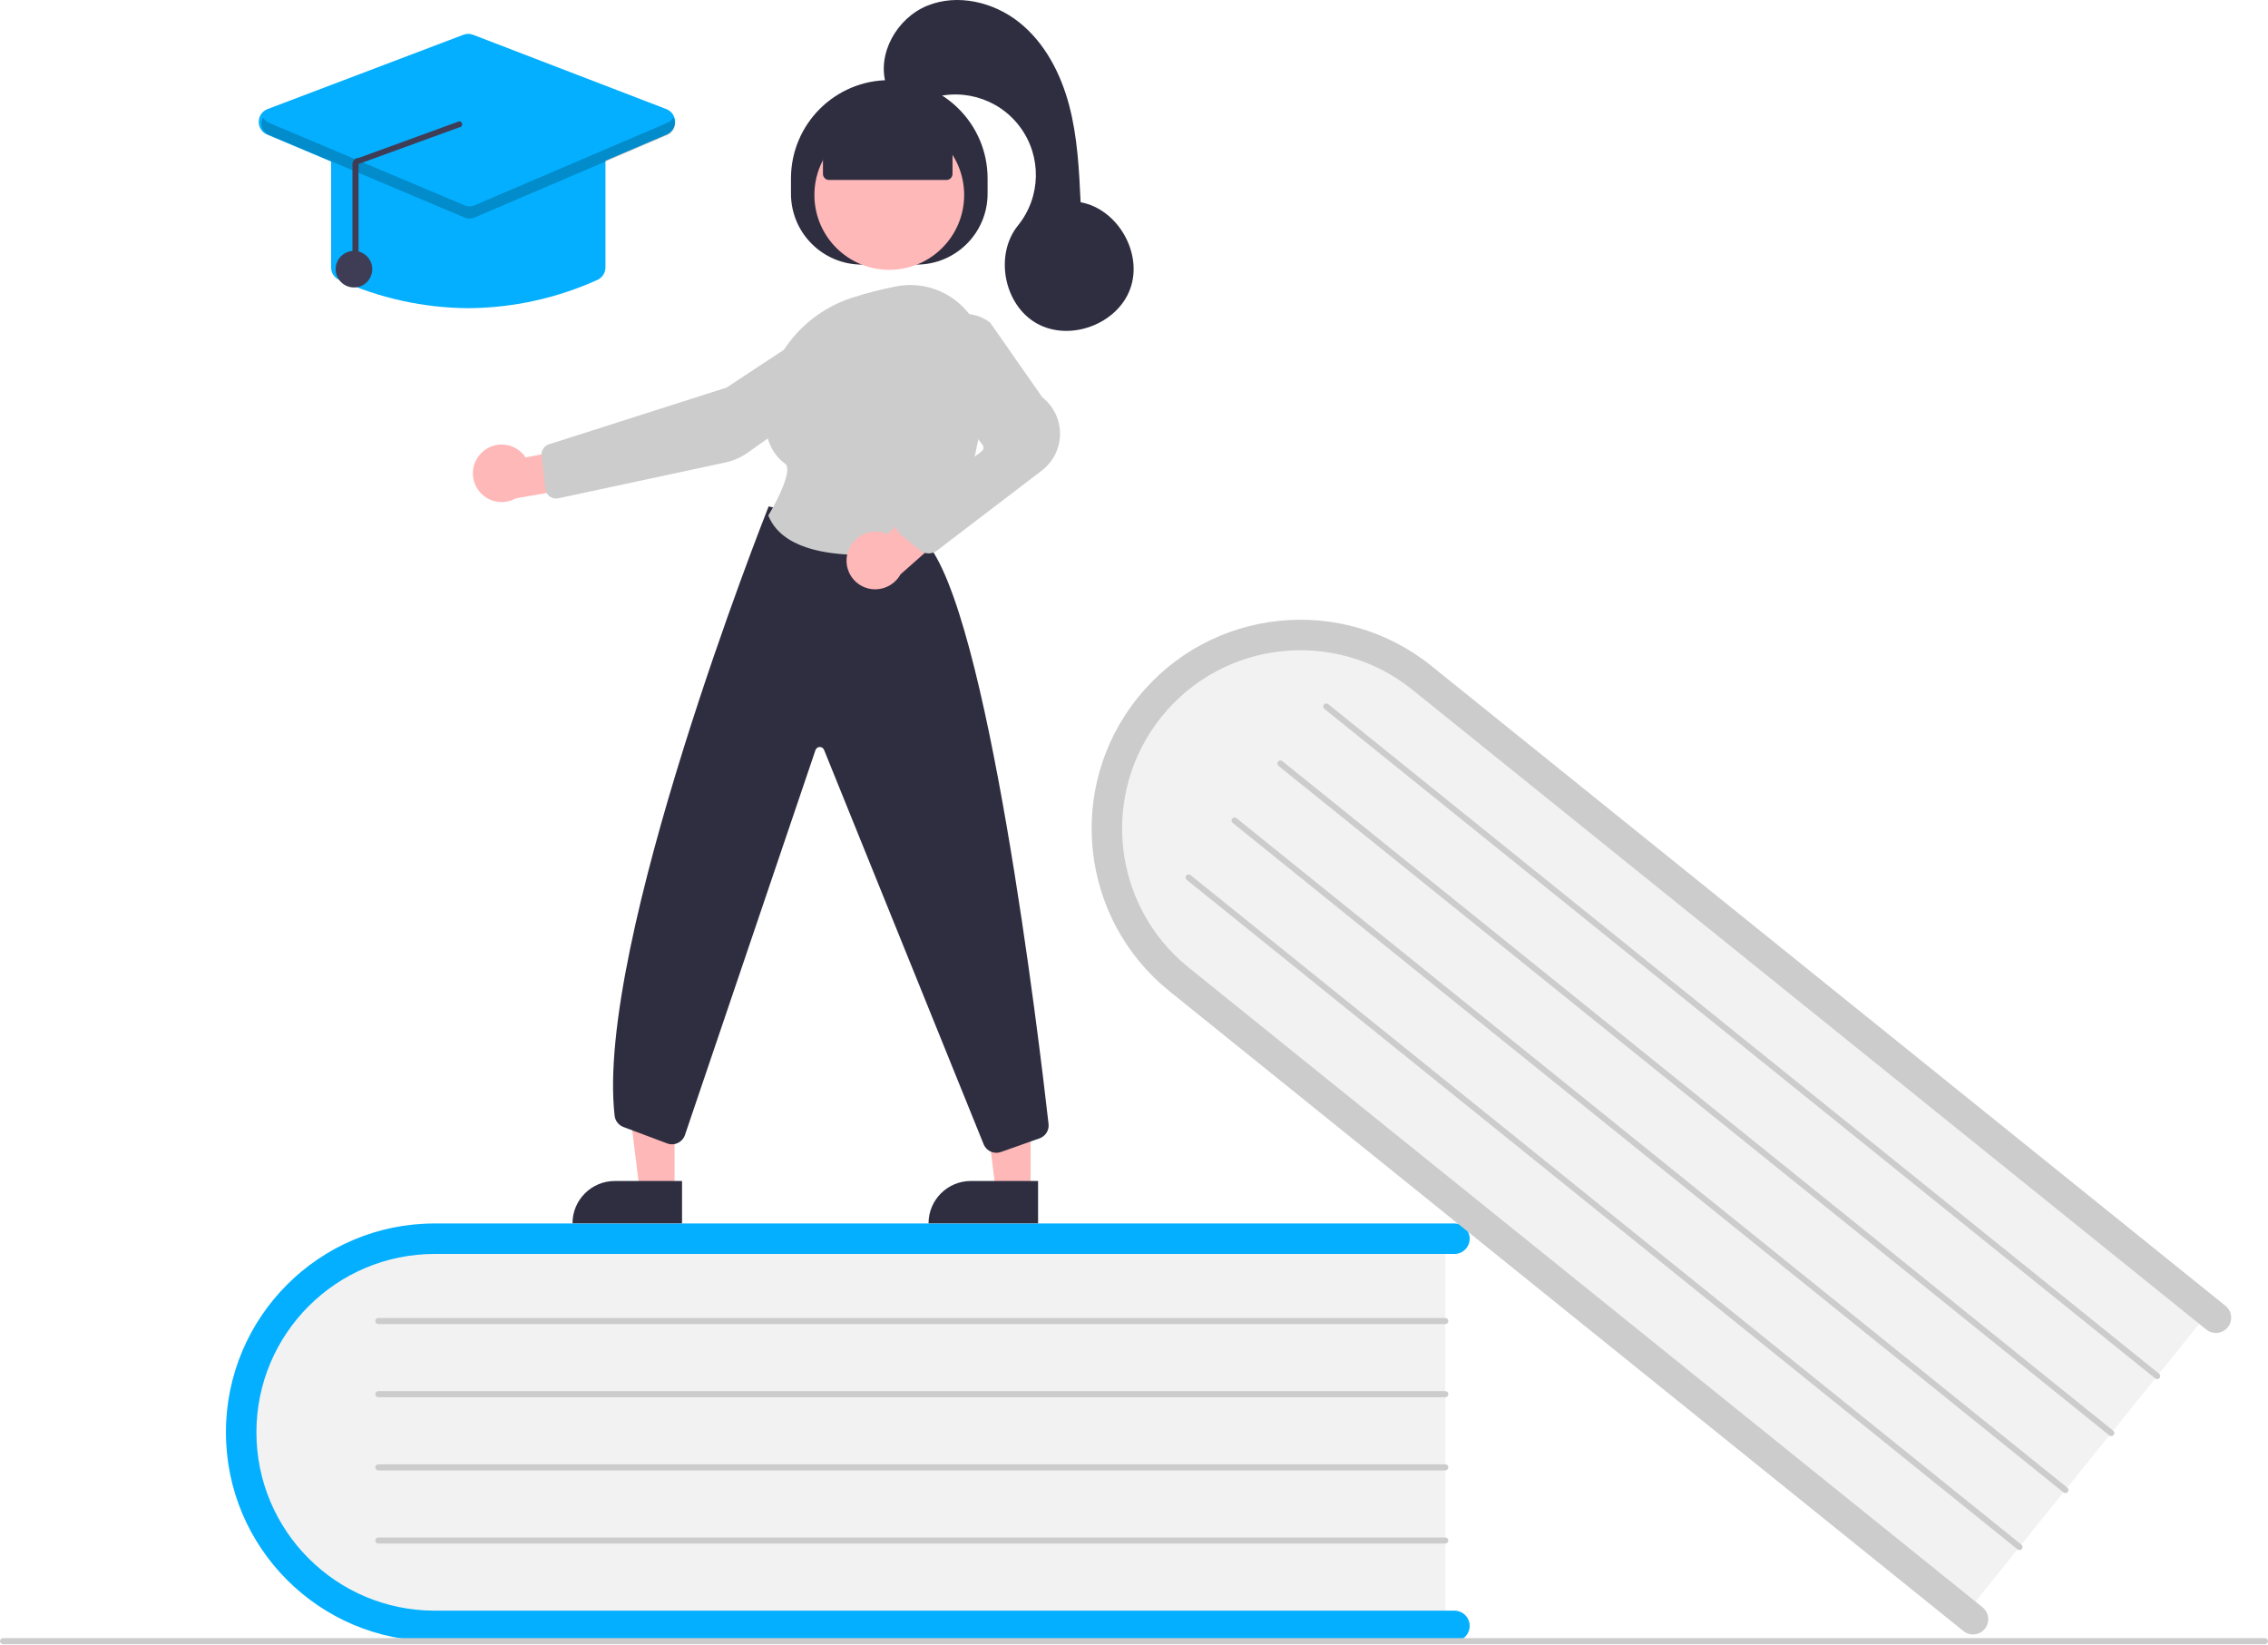
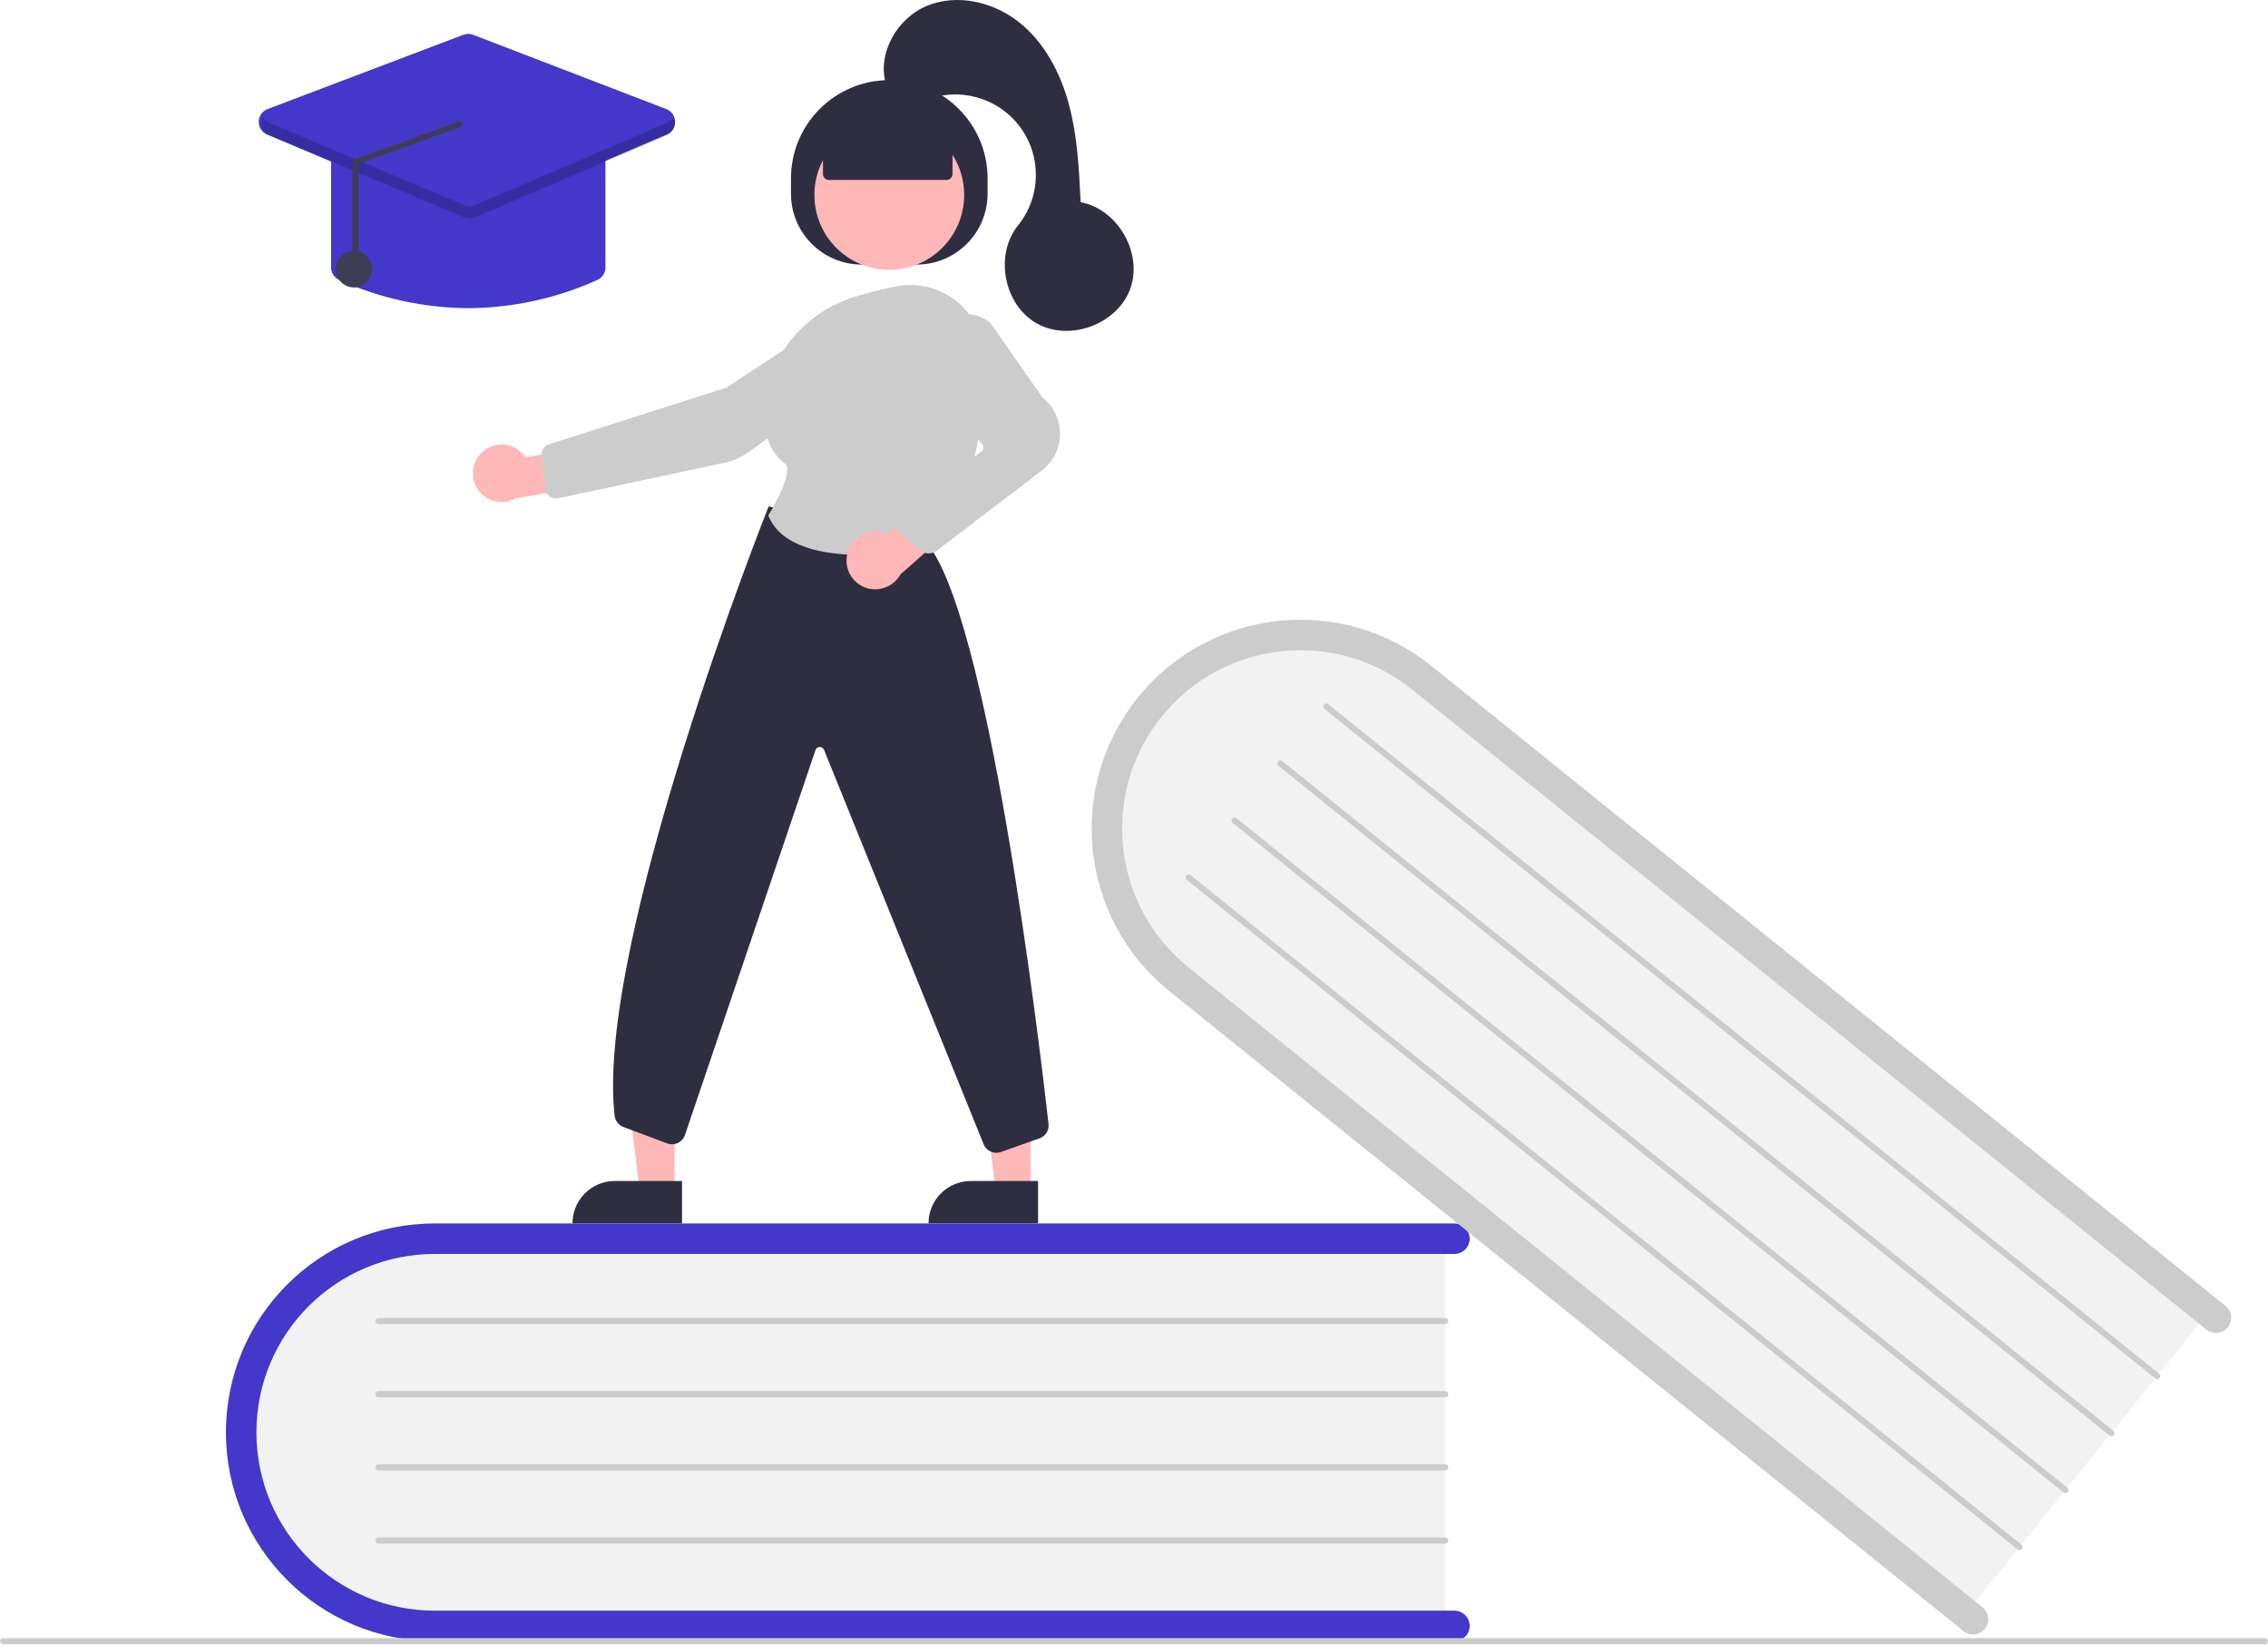
<svg xmlns="http://www.w3.org/2000/svg" id="b7798a4d-5163-44df-883c-b45df1683271" data-name="Layer 1" width="744" height="539.286" viewBox="0 0 744 539.286">
  <path d="M702.114,584.643v130H376.415c-37.109,0-67.301-29.16-67.301-65s30.192-65,67.301-65Z" transform="translate(-228 -180.357)" fill="#f2f2f2" />
-   <path d="M710.114,713.643a5.002,5.002,0,0,1-5,5h-334.5a68.5,68.5,0,1,1,0-137h334.5a5,5,0,0,1,0,10h-334.5a58.5,58.5,0,1,0,0,117h334.5A5.002,5.002,0,0,1,710.114,713.643Z" transform="translate(-228 -180.357)" fill="#03affe" />
+   <path d="M710.114,713.643a5.002,5.002,0,0,1-5,5h-334.5a68.5,68.5,0,1,1,0-137h334.5a5,5,0,0,1,0,10h-334.5a58.5,58.5,0,1,0,0,117h334.5A5.002,5.002,0,0,1,710.114,713.643Z" transform="translate(-228 -180.357)" fill="#4338ca" />
  <path d="M702.114,614.643h-350a1,1,0,1,1,0-2h350a1,1,0,0,1,0,2Z" transform="translate(-228 -180.357)" fill="#ccc" />
  <path d="M702.114,638.643h-350a1,1,0,1,1,0-2h350a1,1,0,0,1,0,2Z" transform="translate(-228 -180.357)" fill="#ccc" />
  <path d="M702.114,662.643h-350a1,1,0,1,1,0-2h350a1,1,0,0,1,0,2Z" transform="translate(-228 -180.357)" fill="#ccc" />
  <path d="M702.114,686.643h-350a1,1,0,1,1,0-2h350a1,1,0,0,1,0,2Z" transform="translate(-228 -180.357)" fill="#ccc" />
  <path d="M953.832,609.114,872.267,710.342,618.652,505.992c-28.896-23.283-34.111-64.932-11.624-92.84s64.292-31.671,93.189-8.388Z" transform="translate(-228 -180.357)" fill="#f2f2f2" />
  <path d="M879.124,714.583a5.002,5.002,0,0,1-7.031.756L611.625,505.467a68.5,68.5,0,0,1,85.957-106.679L958.05,608.66a5,5,0,1,1-6.274,7.787L691.307,406.575a58.5,58.5,0,1,0-73.408,91.106L878.367,707.553A5.002,5.002,0,0,1,879.124,714.583Z" transform="translate(-228 -180.357)" fill="#ccc" />
  <path d="M935.009,632.474,662.471,412.877a1,1,0,1,1,1.255-1.557L936.264,630.917a1,1,0,1,1-1.255,1.557Z" transform="translate(-228 -180.357)" fill="#ccc" />
  <path d="M919.951,651.163,647.413,431.565a1,1,0,0,1,1.255-1.557L921.206,649.605a1,1,0,1,1-1.255,1.557Z" transform="translate(-228 -180.357)" fill="#ccc" />
  <path d="M904.893,669.851,632.355,450.254a1,1,0,0,1,1.255-1.557L906.148,668.294a1,1,0,1,1-1.255,1.557Z" transform="translate(-228 -180.357)" fill="#ccc" />
  <path d="M889.835,688.539,617.297,468.942a1,1,0,1,1,1.255-1.557L891.089,686.982a1,1,0,1,1-1.255,1.557Z" transform="translate(-228 -180.357)" fill="#ccc" />
  <path d="M971,719.643H229a1,1,0,0,1,0-2H971a1,1,0,0,1,0,2Z" transform="translate(-228 -180.357)" fill="#ccc" />
  <polygon points="338.081 390.622 326.649 390.621 321.212 346.525 338.085 346.527 338.081 390.622" fill="#ffb8b8" />
  <path d="M318.482,387.355h22.048a0,0,0,0,1,0,0v13.882a0,0,0,0,1,0,0H304.6a0,0,0,0,1,0,0v0A13.882,13.882,0,0,1,318.482,387.355Z" fill="#2f2e41" />
  <polygon points="221.286 390.622 209.854 390.621 204.417 346.525 221.29 346.527 221.286 390.622" fill="#ffb8b8" />
  <path d="M201.688,387.355h22.048a0,0,0,0,1,0,0v13.882a0,0,0,0,1,0,0H187.806a0,0,0,0,1,0,0v0A13.882,13.882,0,0,1,201.688,387.355Z" fill="#2f2e41" />
  <path d="M487.471,243.89v-5a32.25,32.25,0,0,1,32.25-32.25h0a32.25,32.25,0,0,1,32.25,32.25v5a23.25,23.25,0,0,1-23.25,23.25h-18A23.25,23.25,0,0,1,487.471,243.89Z" transform="translate(-228 -180.357)" fill="#2f2e41" />
  <circle cx="291.721" cy="63.942" r="24.561" fill="#ffb8b8" />
  <path d="M634.488,376.475" transform="translate(-228 -180.357)" fill="#ffb8b8" />
  <path d="M386.125,328.713A9.377,9.377,0,0,1,400.405,330.39l21.055-3.983,5.541,12.205-29.812,5.207a9.428,9.428,0,0,1-11.064-15.106Z" transform="translate(-228 -180.357)" fill="#ffb8b8" />
  <path d="M500.573,284.328l.275.417L466.322,307.49l-58.258,18.603a3.508,3.508,0,0,0-2.412,3.738l1.271,10.947a3.501,3.501,0,0,0,4.21,3.018l54.83-11.753a19.806,19.806,0,0,0,7.371-3.245L512.122,301.201a10.02,10.02,0,0,0,4.158-8.947,9.975,9.975,0,0,0-15.433-7.508Z" transform="translate(-228 -180.357)" fill="#ccc" />
  <path d="M554.853,558.466a4.518,4.518,0,0,1-4.138-2.701l-52.41-129.501a1.5,1.5,0,0,0-2.809.158L452.739,552.495a4.501,4.501,0,0,1-5.882,2.891l-14.338-5.377a4.489,4.489,0,0,1-2.897-3.705c-6.45-56.192,49.8-198.03,50.369-199.456l.157-.395,51.277,11.343.107.116c20.458,22.318,37.273,163.082,40.437,191.074a4.479,4.479,0,0,1-2.971,4.747l-12.656,4.476A4.457,4.457,0,0,1,554.853,558.466Z" transform="translate(-228 -180.357)" fill="#2f2e41" />
  <path d="M510.673,362.363c-12.424,0-26.274-2.477-30.538-12.701l-.098-.235.133-.218c3.365-5.521,7.813-14.94,5.422-16.709-4.709-3.482-6.994-9.21-6.792-17.025.44-16.966,12-32.029,28.766-37.482h0A127.642,127.642,0,0,1,521.829,274.321a24.281,24.281,0,0,1,20.133,4.972,24.526,24.526,0,0,1,9.096,18.871c.176,18.131-2.615,43.383-16.912,60.72a4.448,4.448,0,0,1-2.633,1.531A122.223,122.223,0,0,1,510.673,362.363Z" transform="translate(-228 -180.357)" fill="#ccc" />
  <path d="M506.051,361.684a9.556,9.556,0,0,1,11.678-6.664,9.407,9.407,0,0,1,1.448.536l15.987-14.549,11.118,7.49-22.862,20.231a9.539,9.539,0,0,1-10.813,4.587A9.394,9.394,0,0,1,506.051,361.684Z" transform="translate(-228 -180.357)" fill="#ffb8b8" />
  <path d="M532.632,361.869a4.488,4.488,0,0,1-2.845-1.015l-6.304-5.152a4.5,4.5,0,0,1,.109-7.055l26.442-20.28a1.503,1.503,0,0,0,.283-2.095L533.996,304.696a13.285,13.285,0,0,1,.887-17.114h0a13.248,13.248,0,0,1,17.888-1.431l.103.109,17.042,24.402a15.193,15.193,0,0,1-.36,24.186l-34.246,26.139A4.507,4.507,0,0,1,532.632,361.869Z" transform="translate(-228 -180.357)" fill="#ccc" />
  <path d="M497.965,237.39V225.204l21.756-9.5,20.744,9.5v12.186a2,2,0,0,1-2,2h-38.5A2,2,0,0,1,497.965,237.39Z" transform="translate(-228 -180.357)" fill="#2f2e41" />
  <path d="M518.722,208.257c-3.199-10.239,3.519-21.972,13.451-26.025s21.813-1.22,30.194,5.476,13.58,16.724,16.335,27.091,3.278,21.177,3.787,31.891c12.202,2.241,20.503,16.714,16.276,28.378s-19.873,17.459-30.678,11.362-13.935-22.485-6.136-32.134a26.374,26.374,0,0,0-30.688-40.91C525.248,215.902,517.702,209.368,518.722,208.257Z" transform="translate(-228 -180.357)" fill="#2f2e41" />
-   <path d="M381.614,281.44a104.449,104.449,0,0,1-42.348-9.275,4.473,4.473,0,0,1-2.652-4.104V231.643a4.505,4.505,0,0,1,4.5-4.5h81a4.505,4.505,0,0,1,4.5,4.5v36.418a4.473,4.473,0,0,1-2.652,4.104h0A104.449,104.449,0,0,1,381.614,281.44Z" transform="translate(-228 -180.357)" fill="#03affe" />
-   <path d="M381.603,251.937a4.505,4.505,0,0,1-1.749-.352l-64.232-27.1a4.5,4.5,0,0,1,.153-8.353L380.008,191.765a4.484,4.484,0,0,1,3.211.007l63.372,24.368a4.5,4.5,0,0,1,.154,8.338L383.373,251.577A4.507,4.507,0,0,1,381.603,251.937Z" transform="translate(-228 -180.357)" fill="#03affe" />
+   <path d="M381.614,281.44a104.449,104.449,0,0,1-42.348-9.275,4.473,4.473,0,0,1-2.652-4.104V231.643a4.505,4.505,0,0,1,4.5-4.5h81a4.505,4.505,0,0,1,4.5,4.5v36.418a4.473,4.473,0,0,1-2.652,4.104h0A104.449,104.449,0,0,1,381.614,281.44Z" transform="translate(-228 -180.357)" fill="#4338ca" />
+   <path d="M381.603,251.937a4.505,4.505,0,0,1-1.749-.352l-64.232-27.1a4.5,4.5,0,0,1,.153-8.353L380.008,191.765a4.484,4.484,0,0,1,3.211.007l63.372,24.368a4.5,4.5,0,0,1,.154,8.338L383.373,251.577A4.507,4.507,0,0,1,381.603,251.937Z" transform="translate(-228 -180.357)" fill="#4338ca" />
  <circle cx="116.114" cy="88.286" r="6" fill="#3f3d56" />
  <path d="M446.965,220.631,383.592,247.73a4,4,0,0,1-3.127.008l-64.232-27.099a3.925,3.925,0,0,1-1.913-1.681,3.997,3.997,0,0,0,1.913,5.681l64.232,27.099a4,4,0,0,0,3.127-.008l63.373-27.099a3.997,3.997,0,0,0,1.895-5.673A3.927,3.927,0,0,1,446.965,220.631Z" transform="translate(-228 -180.357)" opacity="0.2" />
  <path d="M344.618,268.62a1,1,0,0,0,1-1V234.158l32.981-12.015a1,1,0,0,0,.03-2l-32.981,12.015a1.962,1.962,0,0,0-1.433.575,1.986,1.986,0,0,0-.596,1.425v33.461A1,1,0,0,0,344.618,268.62Z" transform="translate(-228 -180.357)" fill="#3f3d56" />
</svg>
